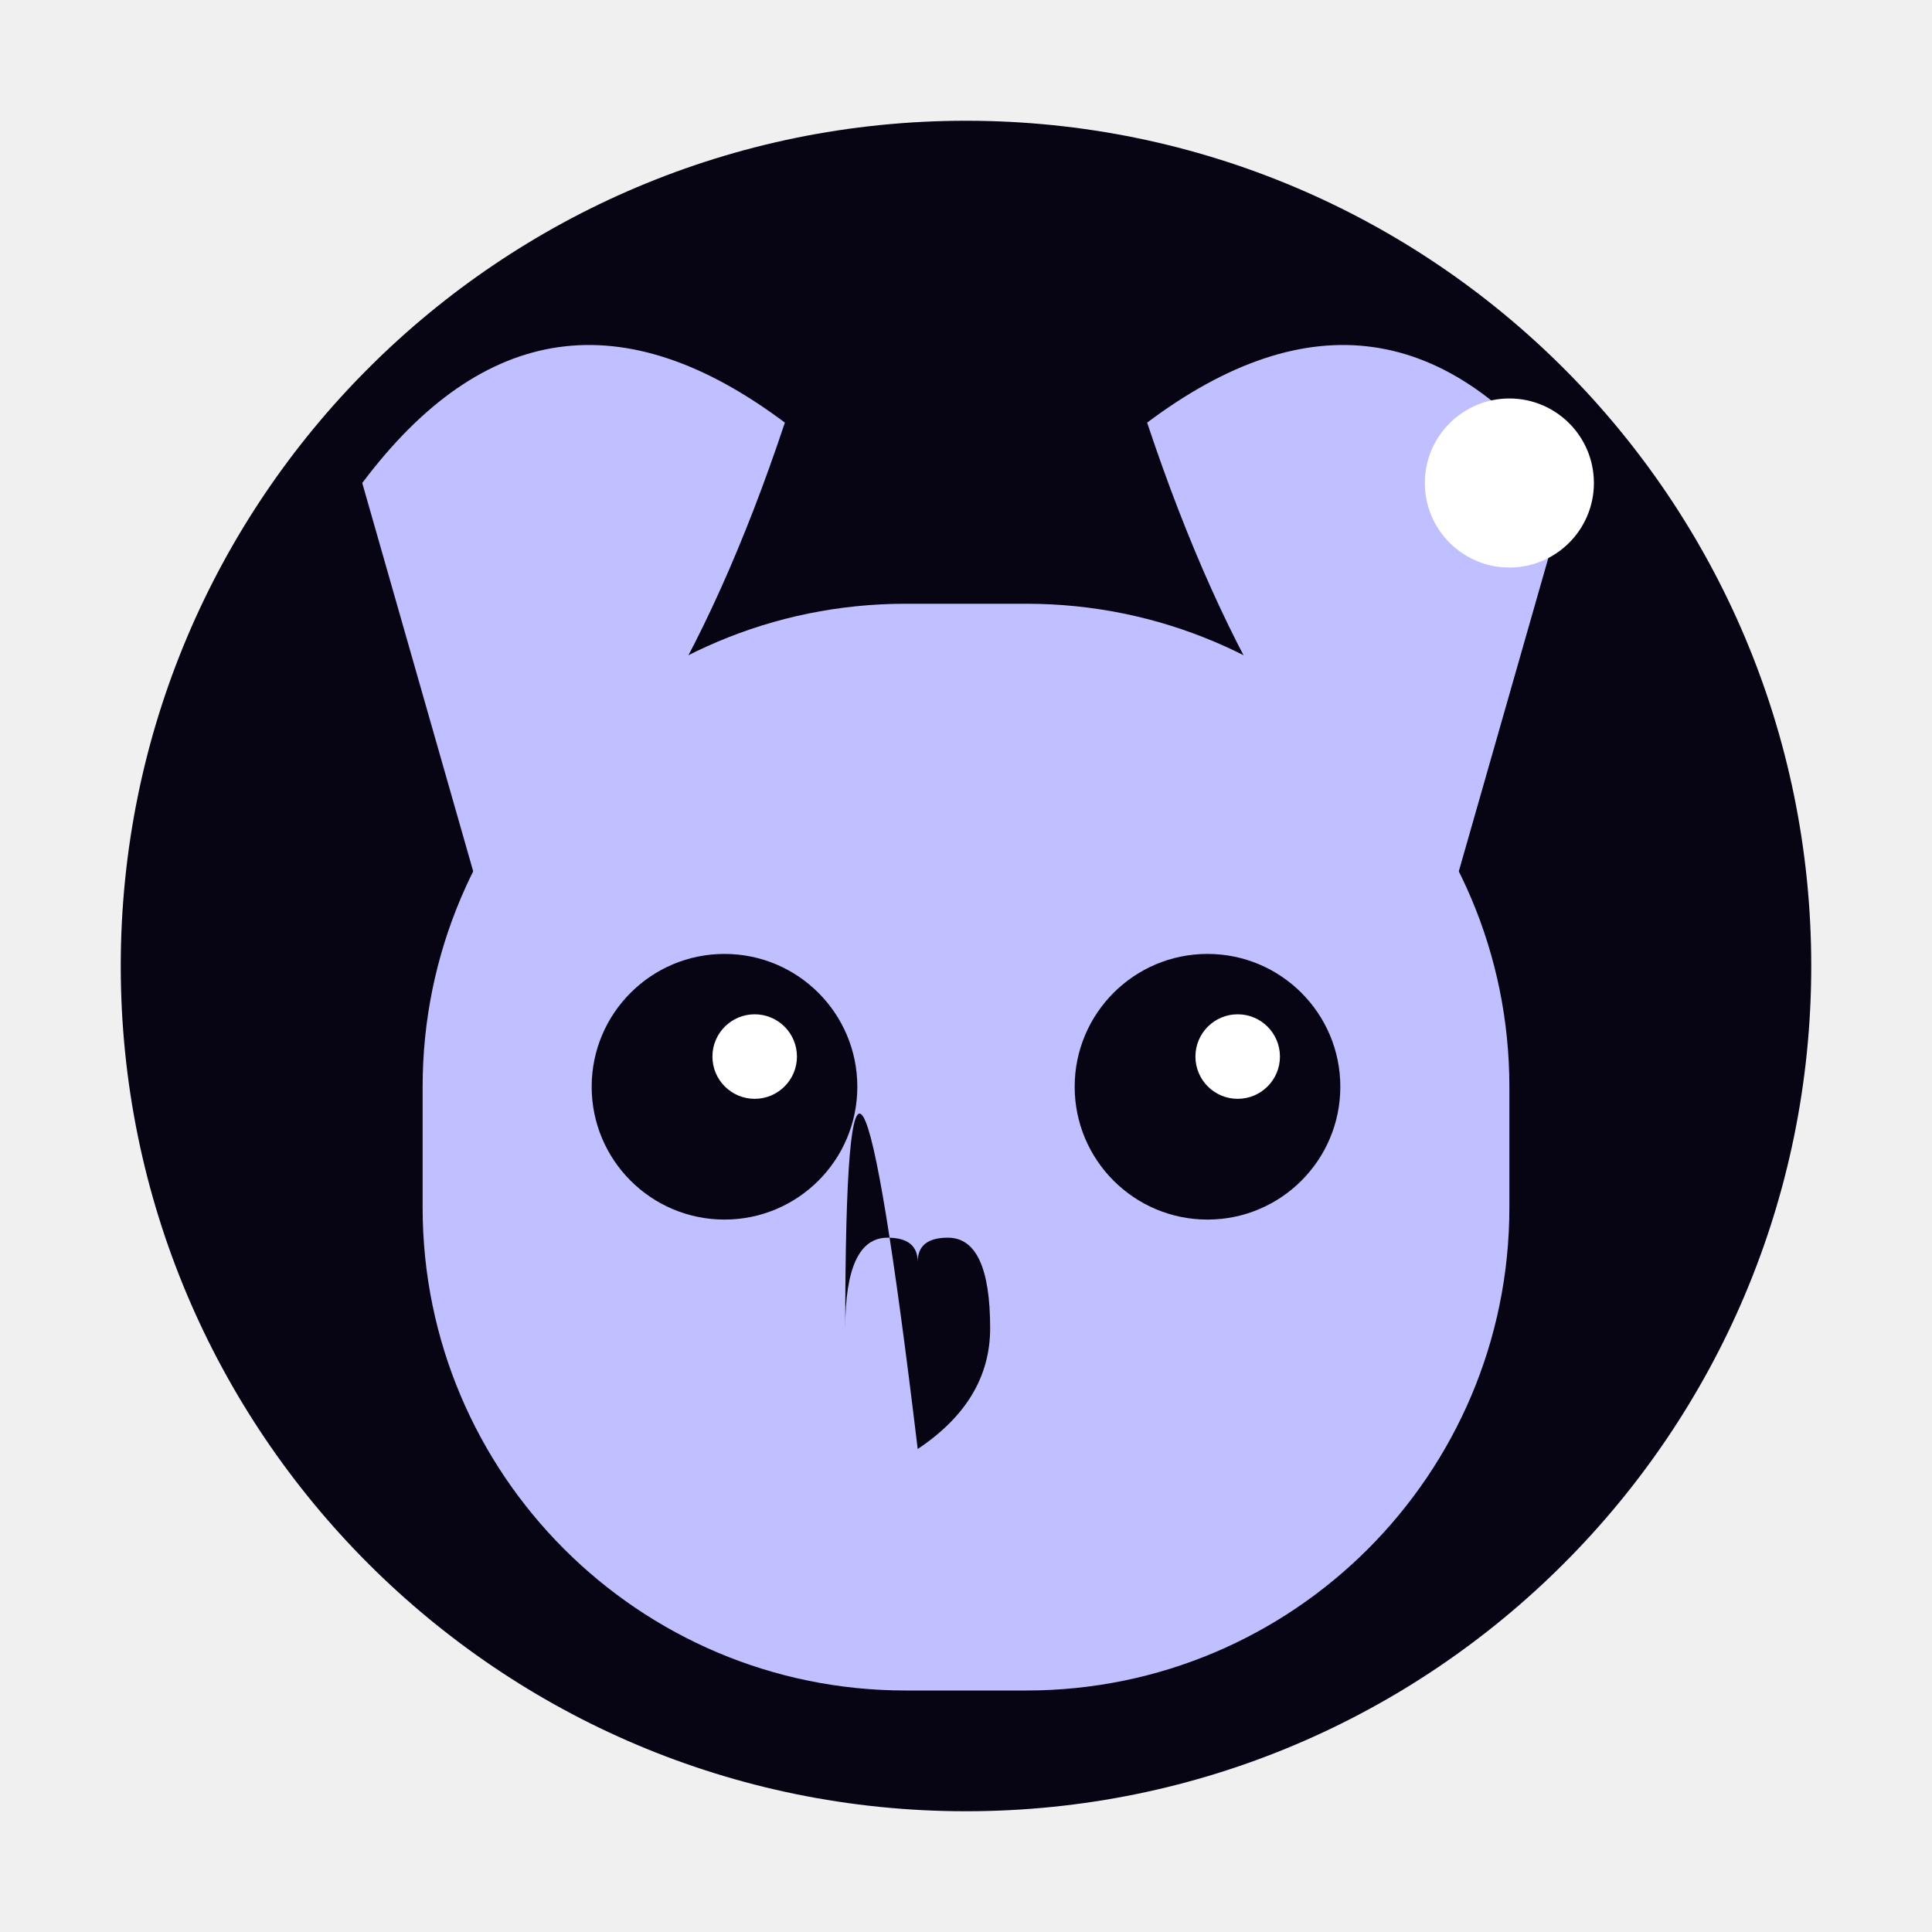
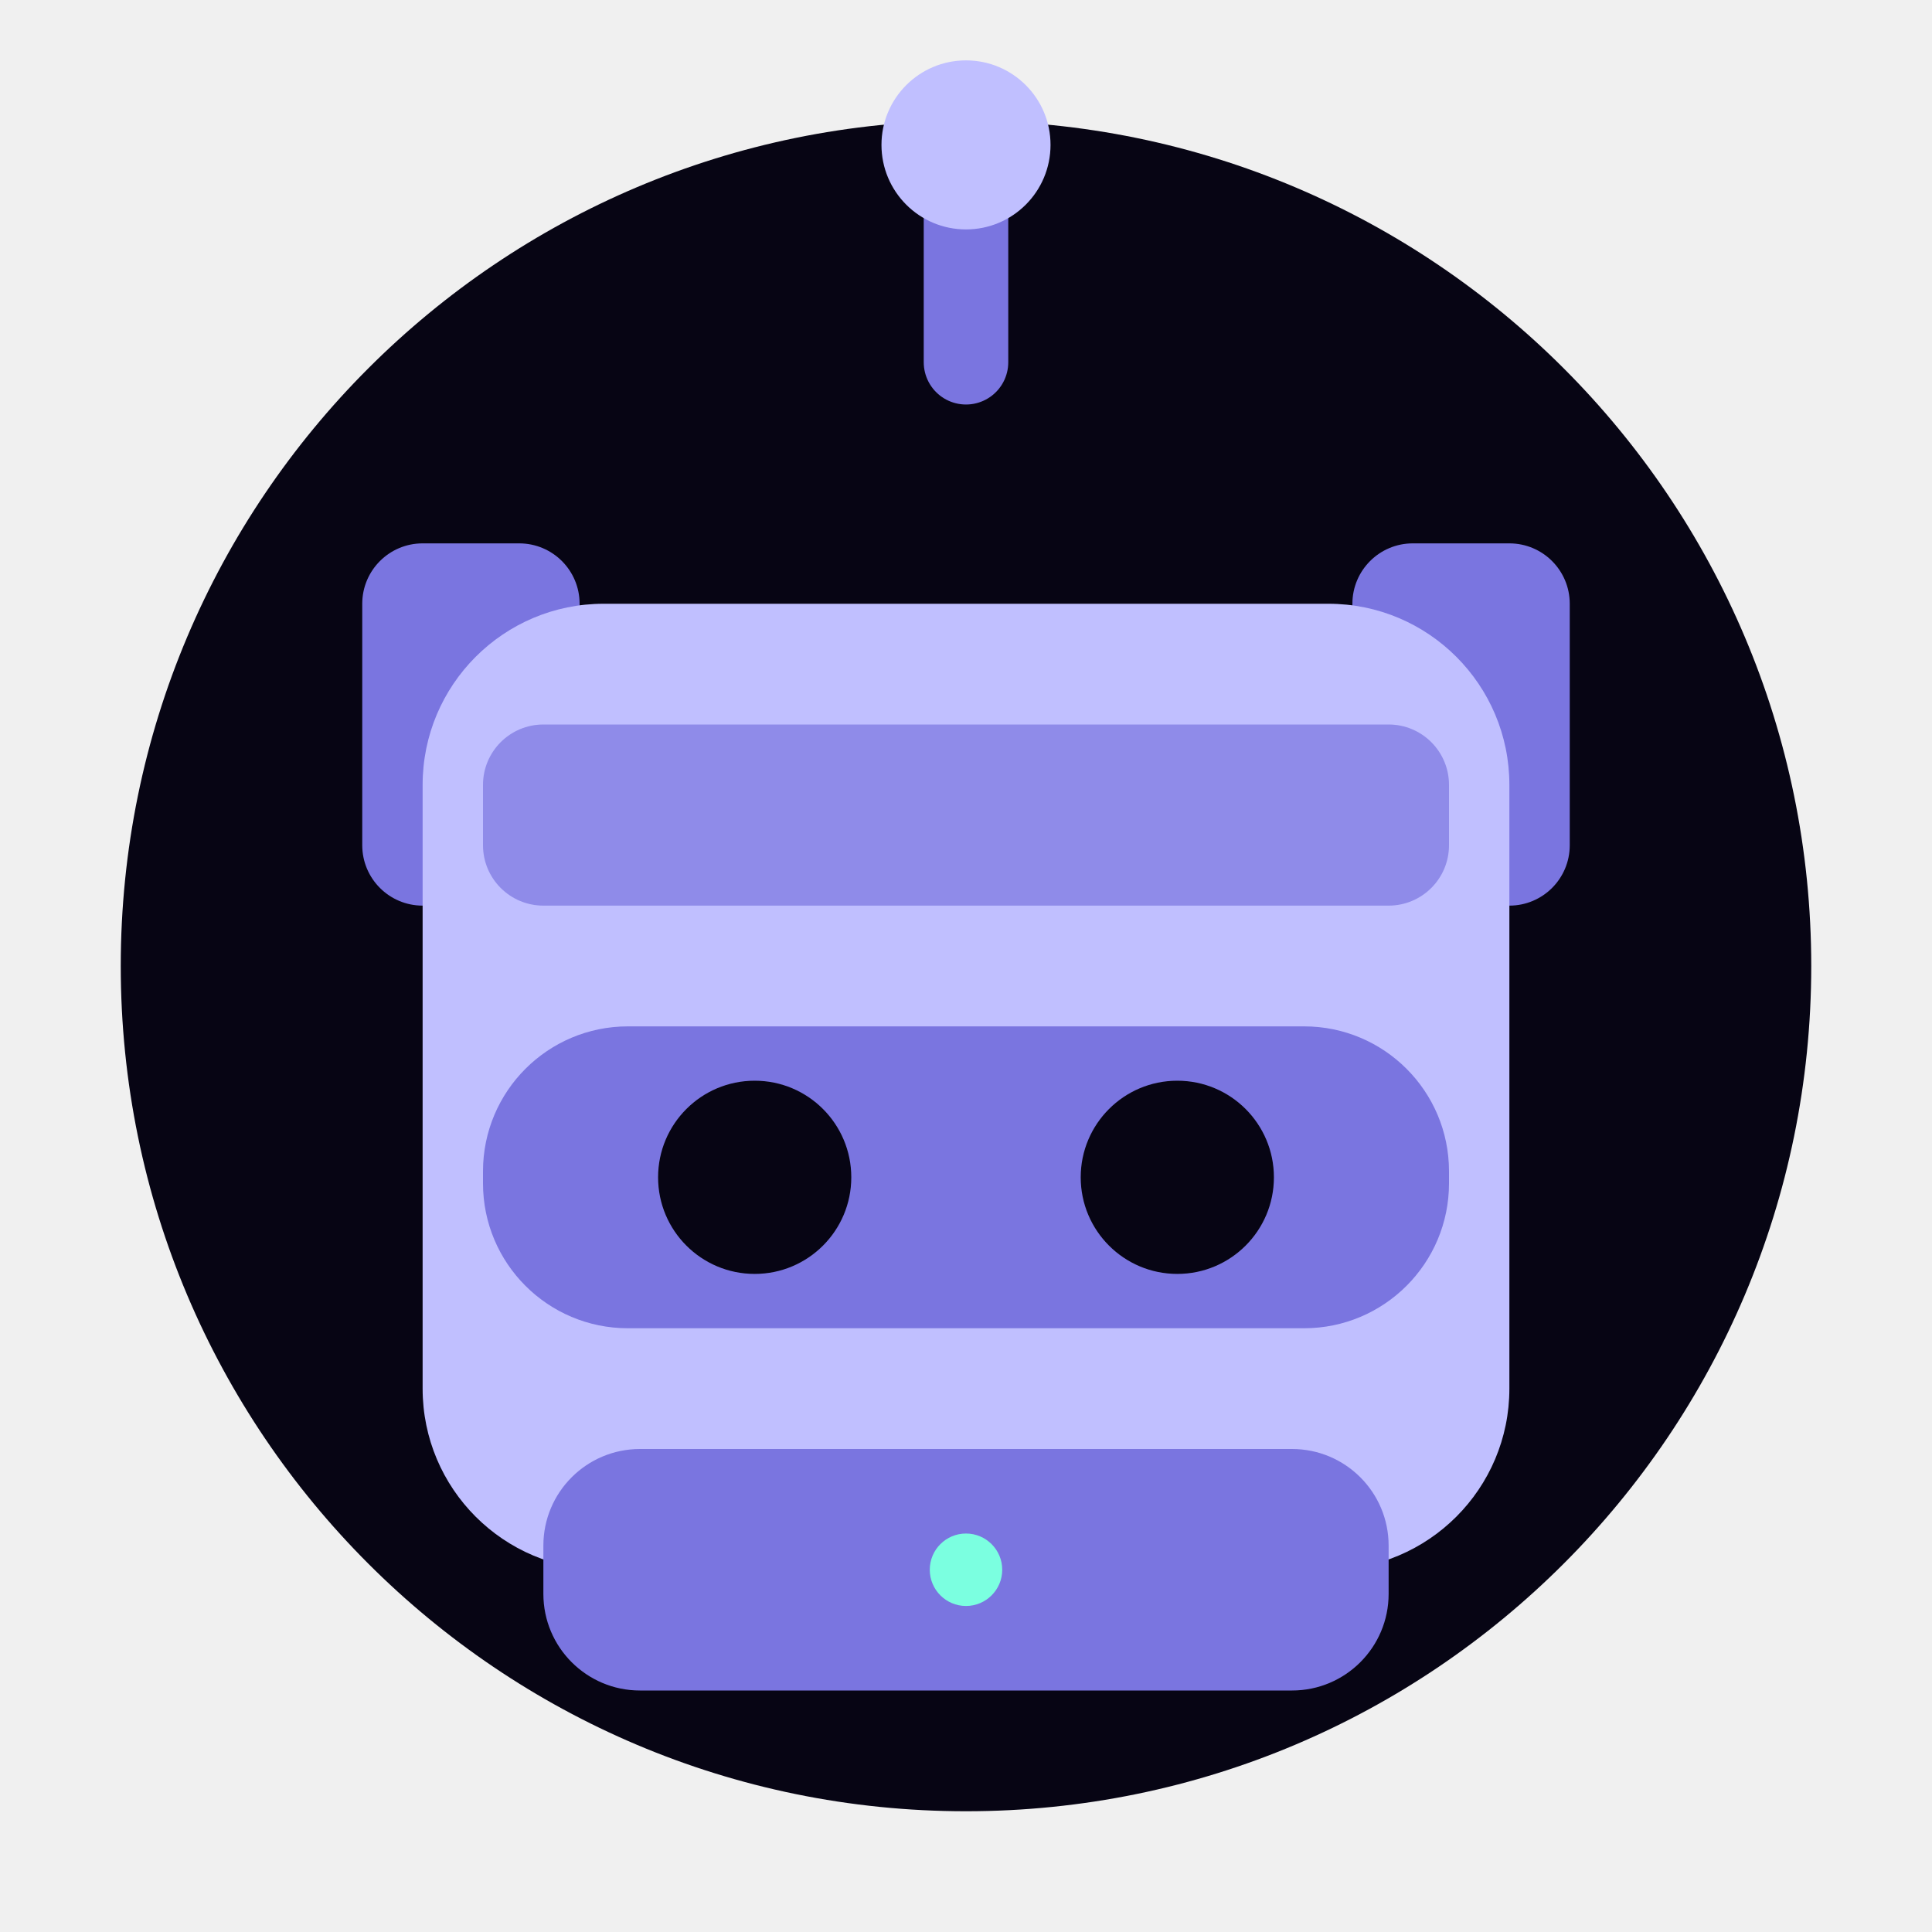
<svg xmlns="http://www.w3.org/2000/svg" viewBox="0 0 32 32" role="img" aria-label="OpenBuddy">
  <circle cx="16" cy="16" r="14" fill="#070514" />
-   <path d="M6 8 Q9 4 13 7 Q11 13 8 15 Z" fill="#C0BFFF" />
-   <path d="M26 8 Q23 4 19 7 Q21 13 24 15 Z" fill="#C0BFFF" />
-   <rect x="7" y="10" width="18" height="18" rx="8" fill="#C0BFFF" />
-   <circle cx="12" cy="18" r="2.2" fill="#070514" />
-   <circle cx="20" cy="18" r="2.2" fill="#070514" />
-   <circle cx="12.5" cy="17.5" r="0.7" fill="#FFFFFF" />
-   <circle cx="20.5" cy="17.5" r="0.7" fill="#FFFFFF" />
-   <path d="M14 22 Q14 20.5 14.7 20.5 Q15.2 20.5 15.2 20.9 Q15.2 20.5 15.7 20.5 Q16.4 20.5 16.4 22 Q16.4 23.2 15.2 24 Q14 14 14 22 Z" fill="#070514" />
-   <circle cx="25" cy="8" r="1.4" fill="#FFFFFF" />
+   <line x1="16" y1="3" x2="16" y2="6" stroke="#7A75E0" stroke-width="1.4" stroke-linecap="round" />
+   <circle cx="16" cy="2.4" r="1.4" fill="#C0BFFF" />
+   <rect x="6" y="9" width="3.6" height="6" rx="1" fill="#7A75E0" />
+   <rect x="22.4" y="9" width="3.6" height="6" rx="1" fill="#7A75E0" />
+   <rect x="7" y="10" width="18" height="16" rx="3" fill="#C0BFFF" />
+   <rect x="8" y="12" width="16" height="3" rx="1" fill="#7A75E0" opacity=".7" />
+   <rect x="8" y="17" width="16" height="5" rx="2.4" fill="#7A75E0" />
+   <circle cx="12.5" cy="19.5" r="1.6" fill="#070514" />
+   <circle cx="19.5" cy="19.5" r="1.6" fill="#070514" />
+   <rect x="9" y="24" width="14" height="4" rx="1.6" fill="#7A75E0" />
+   <circle cx="16" cy="26" r="0.6" fill="#7BFFE0" />
</svg>
